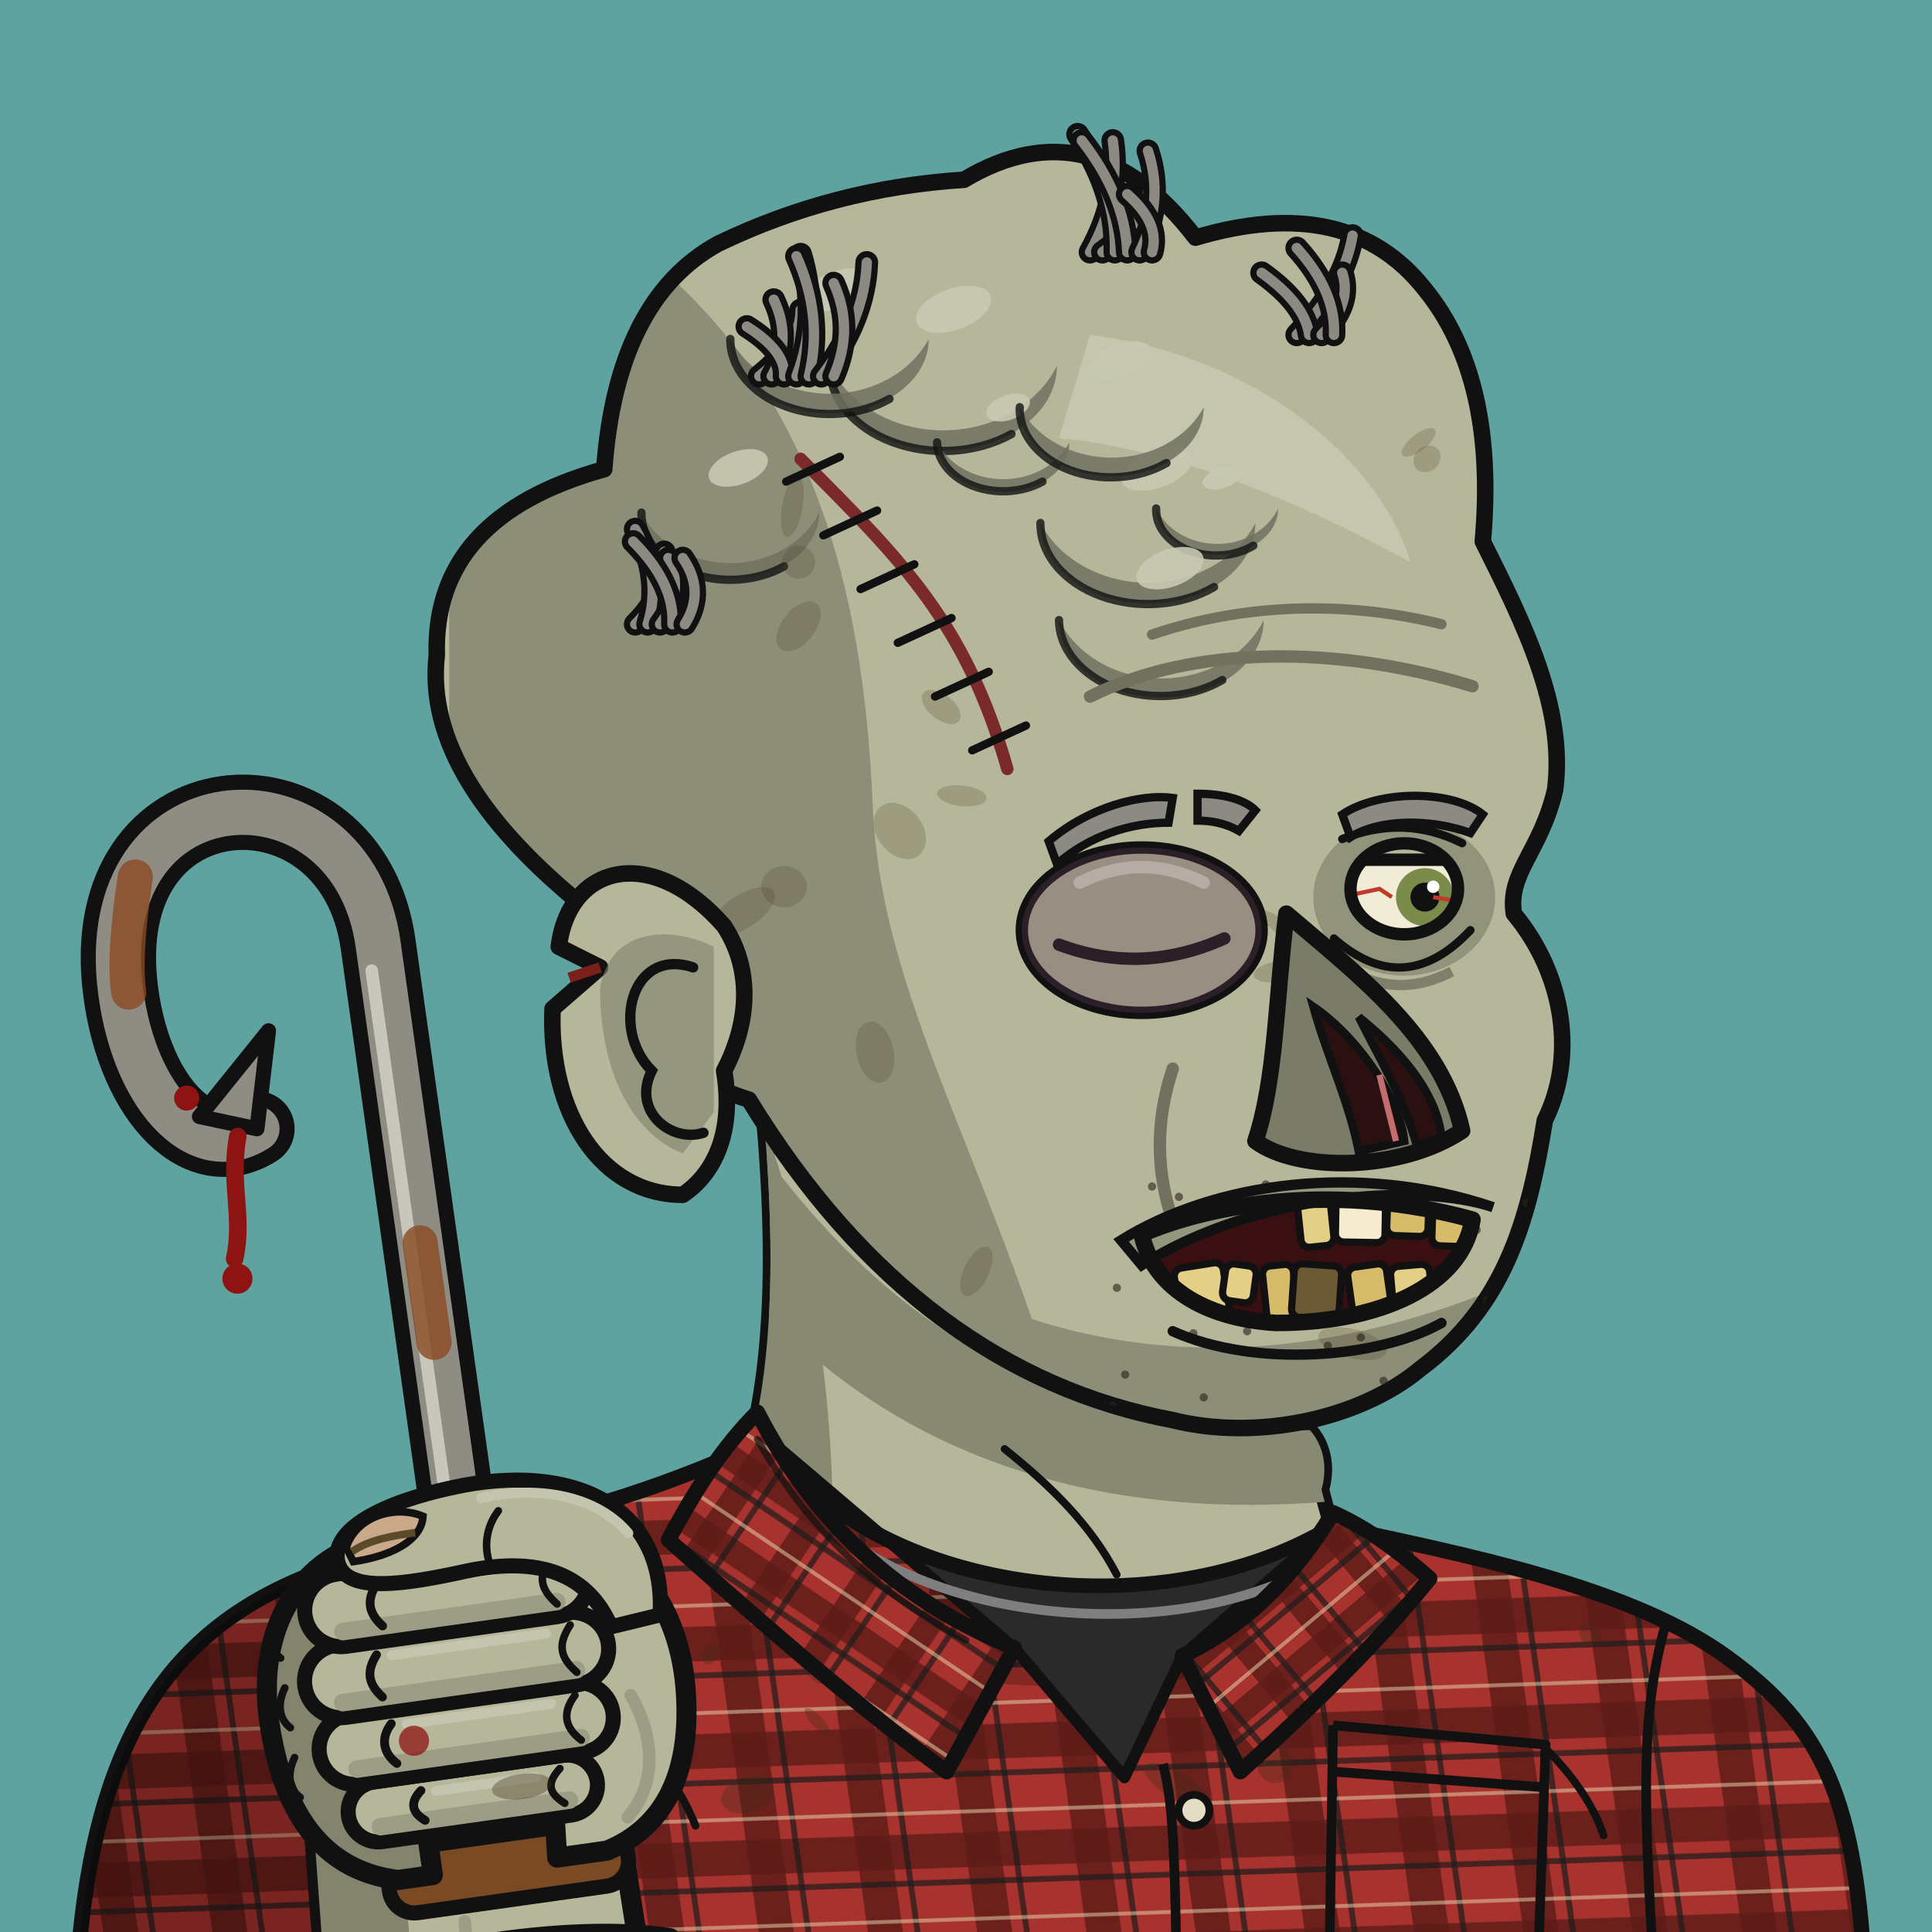
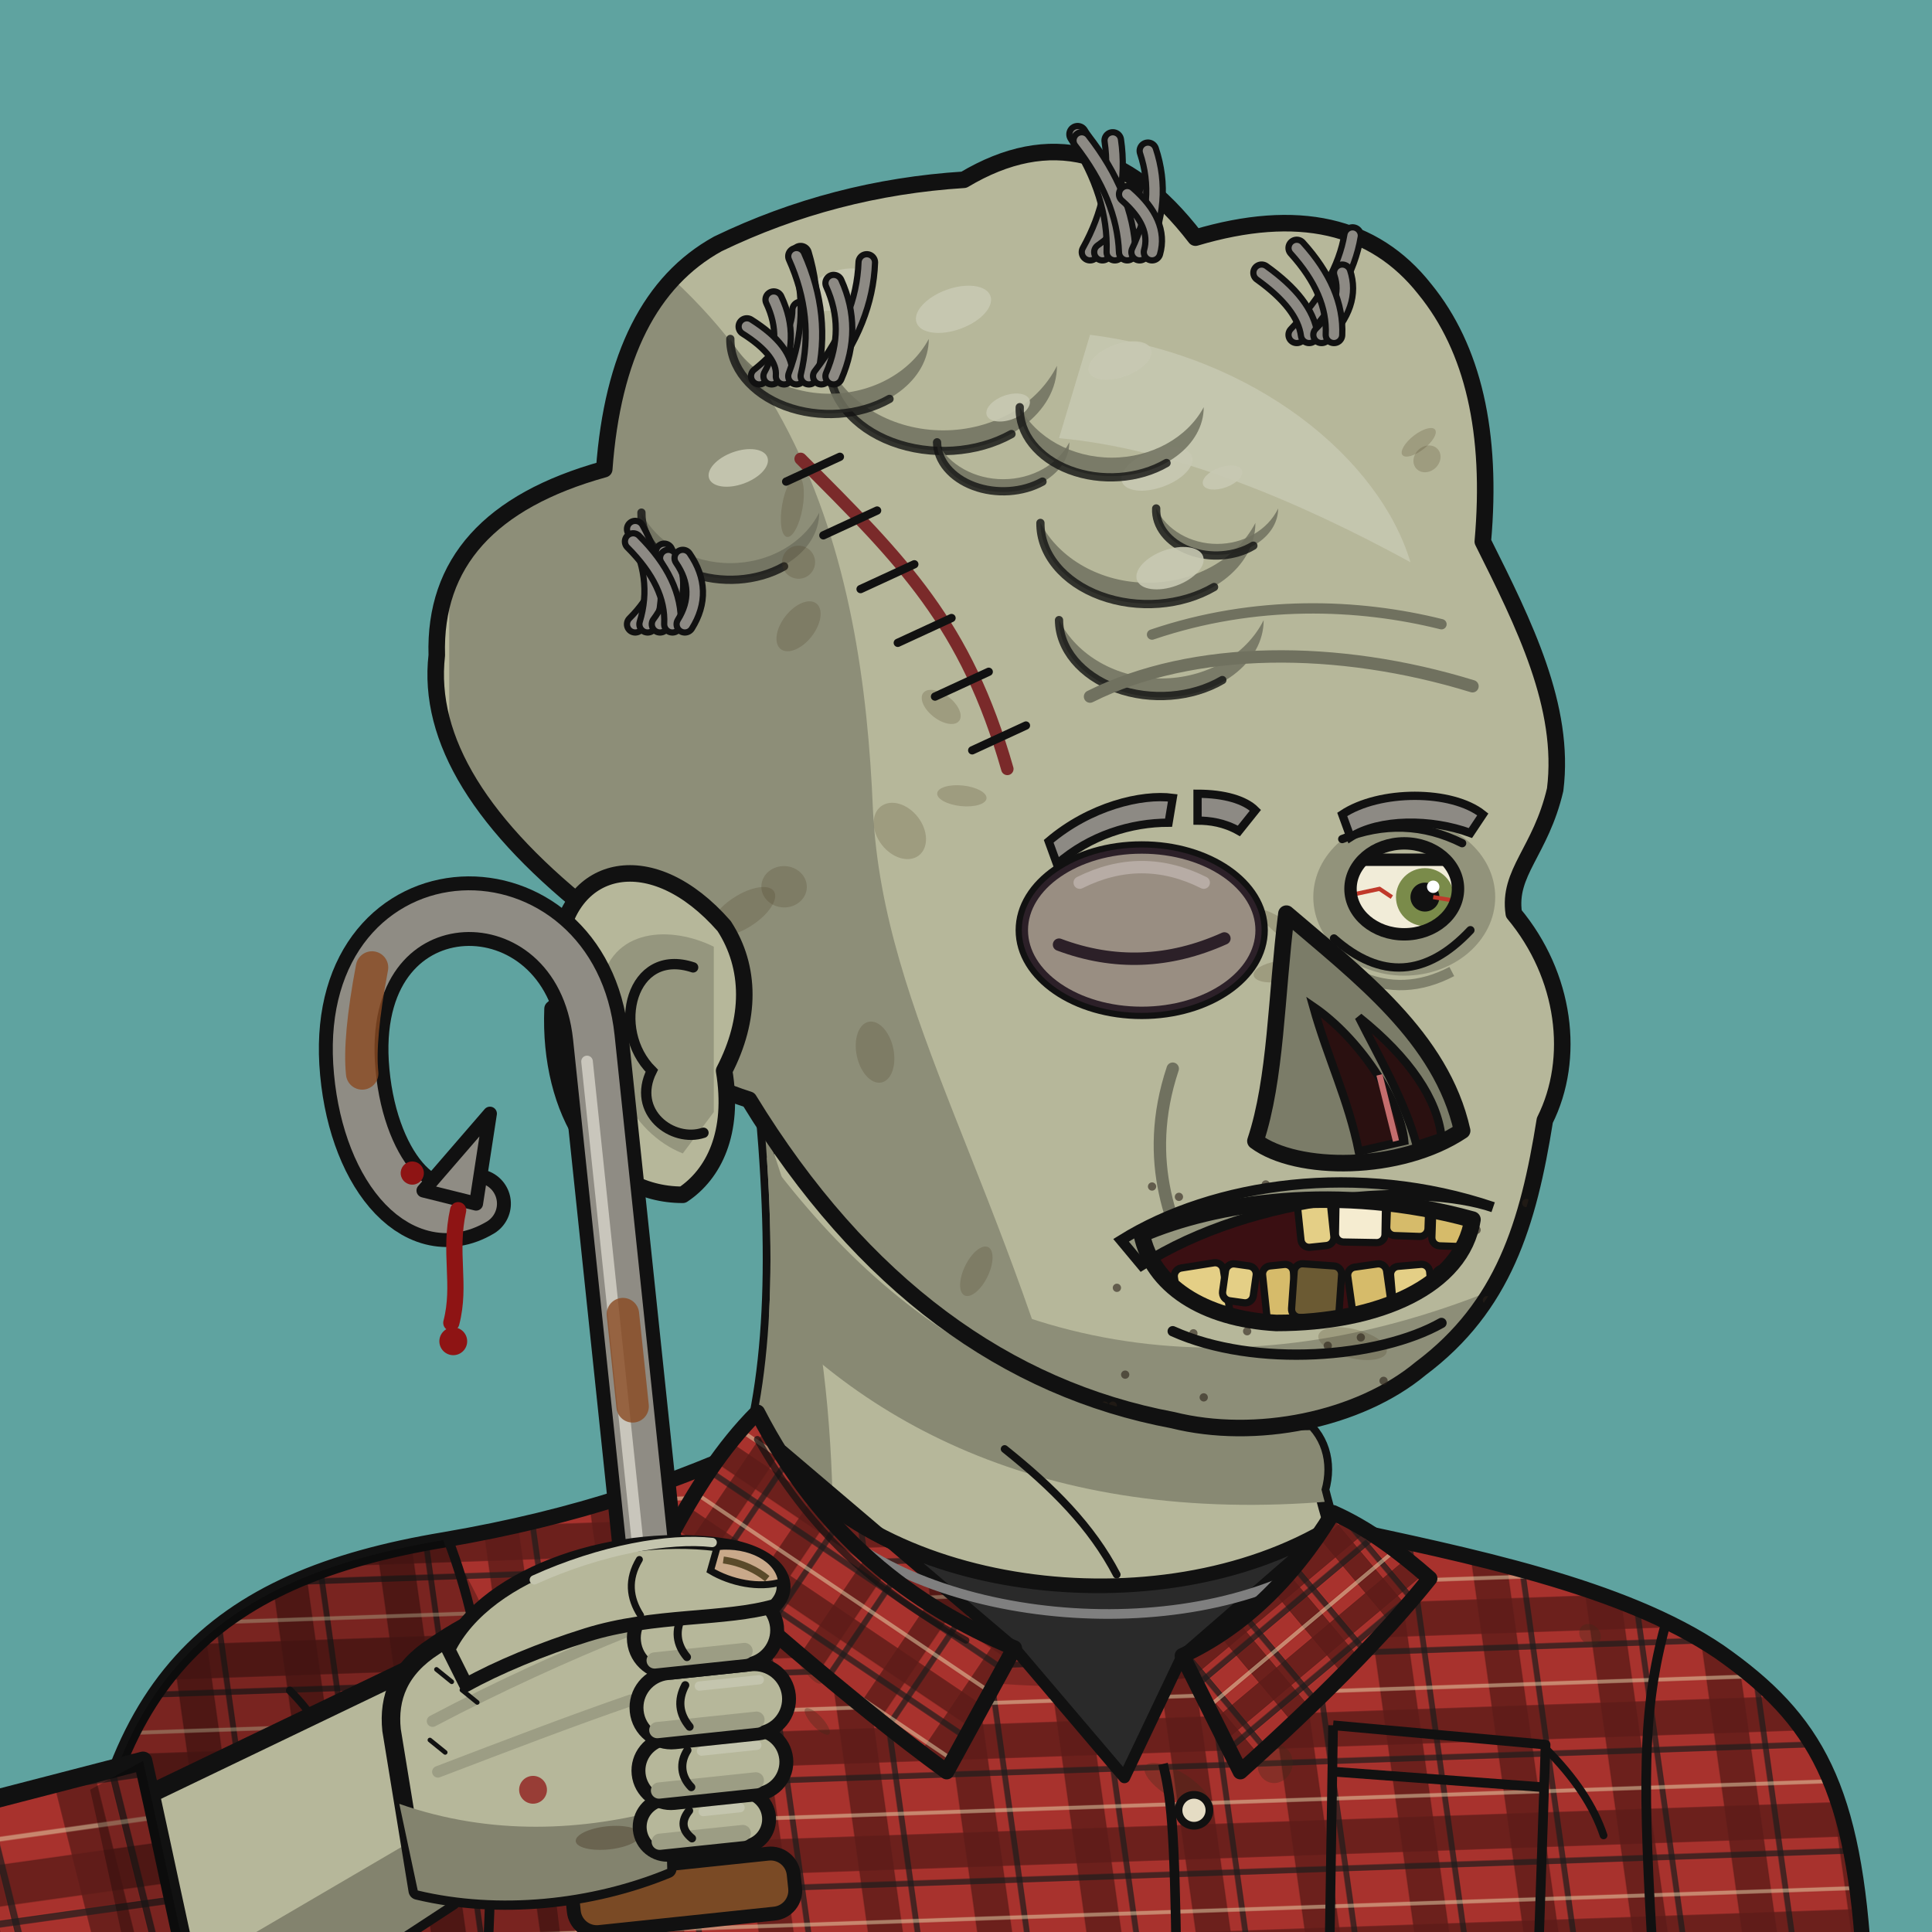
<svg xmlns="http://www.w3.org/2000/svg" viewBox="0 0 1000 1000" width="1000" height="1000">
  <rect width="1000" height="1000" fill="#5fa3a0" />
  <g transform="translate(0 -55)">
    <g transform="translate(-35 25) scale(1.07)" />
    <path d="M 392 600 C 402 690 402 760 385 815 C 360 840 320 856 290 868 L 720 920 C 700 880 690 850 684 826 C 688 812 684 798 672 790 C 664 770 660 745 662 720 Z" fill="#b6b79a" stroke="#111111" stroke-width="8" stroke-linejoin="round" />
    <clipPath id="neckclip">
      <path d="M 392 600 C 402 690 402 760 385 815 C 360 840 320 856 290 868 L 720 920 C 700 880 690 850 684 826 C 688 812 684 798 672 790 C 664 770 660 745 662 720 Z" />
    </clipPath>
    <g clip-path="url(#neckclip)">
      <path d="M 380 630 C 450 735 540 800 690 795 L 690 832 C 540 845 440 790 380 715 Z" fill="#888973" />
      <path d="M 380 600 C 425 700 435 790 430 900 L 280 900 L 280 600 Z" fill="#888973" />
    </g>
    <path d="M 520 805 C 545 825 565 845 578 870" fill="none" stroke="#111111" stroke-width="4" stroke-linecap="round" />
    <defs>
      <pattern id="plaida8322db" width="56" height="56" patternUnits="userSpaceOnUse" patternTransform="rotate(-8) skewY(6)">
        <rect width="56" height="56" fill="#a8322d" />
        <rect x="0" y="18" width="56" height="18" fill="#5c1b18" opacity="0.8" />
        <rect x="18" y="0" width="18" height="56" fill="#5c1b18" opacity="0.8" />
        <rect x="0" y="42" width="56" height="3" fill="#1c1c1c" opacity="0.7" />
        <rect x="42" y="0" width="3" height="56" fill="#1c1c1c" opacity="0.7" />
        <rect x="0" y="6" width="56" height="2" fill="#e8d9b0" opacity="0.5" />
      </pattern>
      <pattern id="plaida8322dn" width="40" height="40" patternUnits="userSpaceOnUse" patternTransform="rotate(34) skewY(0)">
        <rect width="40" height="40" fill="#a8322d" />
        <rect x="0" y="13" width="40" height="13" fill="#5c1b18" opacity="0.8" />
        <rect x="13" y="0" width="13" height="40" fill="#5c1b18" opacity="0.8" />
        <rect x="0" y="30" width="40" height="3" fill="#1c1c1c" opacity="0.7" />
        <rect x="30" y="0" width="3" height="40" fill="#1c1c1c" opacity="0.7" />
        <rect x="0" y="4" width="40" height="2" fill="#e8d9b0" opacity="0.5" />
      </pattern>
      <pattern id="plaida8322df" width="36" height="36" patternUnits="userSpaceOnUse" patternTransform="rotate(-40) skewY(0)">
        <rect width="36" height="36" fill="#a8322d" />
        <rect x="0" y="12" width="36" height="12" fill="#5c1b18" opacity="0.8" />
        <rect x="12" y="0" width="12" height="36" fill="#5c1b18" opacity="0.8" />
        <rect x="0" y="27" width="36" height="3" fill="#1c1c1c" opacity="0.7" />
        <rect x="27" y="0" width="3" height="36" fill="#1c1c1c" opacity="0.7" />
        <rect x="0" y="4" width="36" height="2" fill="#e8d9b0" opacity="0.5" />
      </pattern>
    </defs>
    <clipPath id="torso">
      <path d="M 40 1075 C 50 925 110 872 230 852 C 300 840 350 822 398 800 C 450 880 600 900 690 845 C 760 860 840 876 890 910 C 940 945 960 980 965 1075 Z" />
    </clipPath>
    <path d="M 40 1075 C 50 925 110 872 230 852 C 300 840 350 822 398 800 C 450 880 600 900 690 845 C 760 860 840 876 890 910 C 940 945 960 980 965 1075 Z" fill="url(#plaida8322db)" stroke="#111111" stroke-width="8" stroke-linejoin="round" />
    <g clip-path="url(#torso)">
      <path d="M 40 1075 C 50 925 110 872 230 852 C 262 900 280 960 292 1075 Z" fill="#000" opacity="0.28" />
      <path d="M 370 812 C 420 880 560 900 700 852 L 720 900 C 560 950 420 930 360 860 Z" fill="#000" opacity="0.22" />
    </g>
    <path d="M 232 852 C 252 905 258 960 252 1075" fill="none" stroke="#111111" stroke-width="5" stroke-linecap="round" />
    <path d="M 862 896 C 850 940 850 978 856 1075" fill="none" stroke="#111111" stroke-width="5" stroke-linecap="round" />
    <path d="M 300 930 C 330 950 350 975 360 1000 M 150 930 C 170 950 180 975 182 1000 M 800 960 C 815 975 825 990 830 1005" fill="none" stroke="#111111" stroke-width="4" stroke-linecap="round" />
    <g clip-path="url(#torso)">
      <ellipse cx="387" cy="984" rx="14" ry="9" transform="rotate(164 387 984)" fill="#3b2a18" opacity="0.32" />
      <ellipse cx="171" cy="988" rx="19" ry="9" transform="rotate(152 171 988)" fill="#3b2a18" opacity="0.32" />
      <ellipse cx="823" cy="901" rx="5" ry="6" transform="rotate(131 823 901)" fill="#3b2a18" opacity="0.32" />
      <ellipse cx="423" cy="946" rx="9" ry="3" transform="rotate(47 423 946)" fill="#3b2a18" opacity="0.32" />
      <ellipse cx="288" cy="997" rx="11" ry="4" transform="rotate(11 288 997)" fill="#3b2a18" opacity="0.32" />
      <ellipse cx="609" cy="979" rx="19" ry="7" transform="rotate(31 609 979)" fill="#3b2a18" opacity="0.32" />
      <ellipse cx="368" cy="911" rx="6" ry="4" transform="rotate(121 368 911)" fill="#3b2a18" opacity="0.32" />
      <ellipse cx="415" cy="909" rx="20" ry="5" transform="rotate(60 415 909)" fill="#3b2a18" opacity="0.32" />
      <ellipse cx="547" cy="915" rx="18" ry="4" transform="rotate(53 547 915)" fill="#3b2a18" opacity="0.32" />
      <ellipse cx="660" cy="968" rx="10" ry="9" transform="rotate(107 660 968)" fill="#3b2a18" opacity="0.32" />
    </g>
    <path d="M 405 806 C 450 880 600 900 688 846 L 612 912 L 582 975 L 525 908 Z" fill="#2a2a2a" stroke="#111111" stroke-width="6" stroke-linejoin="round" />
    <path d="M 418 832 C 465 892 600 910 680 866" fill="none" stroke="#7f7f7f" stroke-width="5" />
    <path d="M 392 786 C 425 850 472 886 525 908 L 490 972 C 438 934 382 884 346 852 C 360 826 374 804 392 786 Z" fill="url(#plaida8322dn)" stroke="#111111" stroke-width="8" stroke-linejoin="round" />
    <path d="M 392 800 C 418 846 452 878 500 904" fill="none" stroke="#111111" stroke-width="3.5" stroke-linecap="round" opacity="0.7" />
    <path d="M 690 838 C 668 874 642 898 612 912 L 642 972 C 682 936 716 902 740 872 C 724 858 708 846 690 838 Z" fill="url(#plaida8322df)" stroke="#111111" stroke-width="8" stroke-linejoin="round" />
    <path d="M 602 968 C 606 985 608 998 609 1075" fill="none" stroke="#111111" stroke-width="5" />
    <circle cx="618" cy="992" r="8" fill="#e5dcc4" stroke="#111111" stroke-width="4" />
    <path d="M 690 948 L 800 958 L 796 1075 M 690 948 L 688 1075 M 690 972 L 798 980" fill="none" stroke="#111111" stroke-width="5" stroke-linejoin="round" />
    <g transform="translate(-35 25) scale(1.07)">
      <clipPath id="headclip">
        <path d="M 395 560 Q 323 537 322 472 Q 237 406 244 345 Q 242 278 325 255 Q 331 173 380 146 Q 436 119 499 115 Q 561 78 611 143 Q 685 121 722 168 Q 757 211 750 290 C 770 330 790 370 785 410 C 778 440 762 450 765 470 C 790 500 795 540 780 570 C 772 620 760 660 720 690 C 690 715 640 725 600 715 C 520 700 450 650 395 560 Z" />
      </clipPath>
      <path d="M 395 560 Q 323 537 322 472 Q 237 406 244 345 Q 242 278 325 255 Q 331 173 380 146 Q 436 119 499 115 Q 561 78 611 143 Q 685 121 722 168 Q 757 211 750 290 C 770 330 790 370 785 410 C 778 440 762 450 765 470 C 790 500 795 540 780 570 C 772 620 760 660 720 690 C 690 715 640 725 600 715 C 520 700 450 650 395 560 Z" fill="#b6b79a" />
      <g clip-path="url(#headclip)">
        <path d="M 250 100 C 420 160 450 300 455 420 C 460 520 520 600 560 760 L 250 760 Z" fill="#8d8e78" />
        <path d="M 420 600 C 520 690 640 700 760 650 L 760 760 L 400 760 Z" fill="#8d8e78" />
        <path d="M 560 190 C 640 200 700 250 715 300 C 660 270 600 245 545 240 Z" fill="#c8c9b3" opacity="0.8" />
        <path d="M 434 205 A 55 41 0 0 0 544 205 A 60 52 0 0 1 434 205 Z" fill="#70715f" opacity="0.85" />
        <path d="M 434 205 A 55 41 0 0 0 522 238" fill="none" stroke="#111111" stroke-width="4" stroke-linecap="round" opacity="0.8" />
        <ellipse cx="503" cy="181" rx="19" ry="10" transform="rotate(-20 489 205)" fill="#c8c9b3" opacity="0.9" />
        <path d="M 536 281 A 52 39 0 0 0 640 281 A 57 49 0 0 1 536 281 Z" fill="#70715f" opacity="0.85" />
        <path d="M 536 281 A 52 39 0 0 0 620 312" fill="none" stroke="#111111" stroke-width="4" stroke-linecap="round" opacity="0.8" />
        <ellipse cx="601" cy="258" rx="18" ry="9" transform="rotate(-20 588 281)" fill="#c8c9b3" opacity="0.9" />
        <path d="M 592 274 A 29 22 0 0 0 651 274 A 32 28 0 0 1 592 274 Z" fill="#70715f" opacity="0.85" />
        <path d="M 592 274 A 29 22 0 0 0 639 292" fill="none" stroke="#111111" stroke-width="4" stroke-linecap="round" opacity="0.8" />
        <ellipse cx="629" cy="261" rx="10" ry="5" transform="rotate(-20 621 274)" fill="#c8c9b3" opacity="0.9" />
        <path d="M 486 242 A 32 24 0 0 0 550 242 A 35 30 0 0 1 486 242 Z" fill="#70715f" opacity="0.85" />
        <path d="M 486 242 A 32 24 0 0 0 537 261" fill="none" stroke="#111111" stroke-width="4" stroke-linecap="round" opacity="0.8" />
        <ellipse cx="526" cy="227" rx="11" ry="6" transform="rotate(-20 518 242)" fill="#c8c9b3" opacity="0.9" />
        <path d="M 386 192 A 48 36 0 0 0 482 192 A 53 46 0 0 1 386 192 Z" fill="#70715f" opacity="0.85" />
        <path d="M 386 192 A 48 36 0 0 0 463 221" fill="none" stroke="#111111" stroke-width="4" stroke-linecap="round" opacity="0.8" />
        <ellipse cx="446" cy="171" rx="17" ry="9" transform="rotate(-20 434 192)" fill="#c8c9b3" opacity="0.9" />
        <path d="M 343 276 A 43 32 0 0 0 429 276 A 47 41 0 0 1 343 276 Z" fill="#70715f" opacity="0.85" />
        <path d="M 343 276 A 43 32 0 0 0 412 302" fill="none" stroke="#111111" stroke-width="4" stroke-linecap="round" opacity="0.8" />
        <ellipse cx="397" cy="257" rx="15" ry="8" transform="rotate(-20 386 276)" fill="#c8c9b3" opacity="0.9" />
        <path d="M 526 225 A 44 33 0 0 0 615 225 A 49 42 0 0 1 526 225 Z" fill="#70715f" opacity="0.85" />
        <path d="M 526 225 A 44 33 0 0 0 597 252" fill="none" stroke="#111111" stroke-width="4" stroke-linecap="round" opacity="0.8" />
        <ellipse cx="582" cy="205" rx="16" ry="8" transform="rotate(-20 571 225)" fill="#c8c9b3" opacity="0.9" />
        <path d="M 545 328 A 49 37 0 0 0 644 328 A 54 47 0 0 1 545 328 Z" fill="#70715f" opacity="0.85" />
        <path d="M 545 328 A 49 37 0 0 0 624 357" fill="none" stroke="#111111" stroke-width="4" stroke-linecap="round" opacity="0.8" />
        <ellipse cx="607" cy="306" rx="17" ry="9" transform="rotate(-20 594 328)" fill="#c8c9b3" opacity="0.9" />
        <path d="M 560 365 C 610 340 680 340 745 360" fill="none" stroke="#70715f" stroke-width="6" stroke-linecap="round" />
        <path d="M 590 335 C 640 318 690 320 730 330" fill="none" stroke="#70715f" stroke-width="5" stroke-linecap="round" />
        <path d="M 600 545 C 585 590 600 625 615 650" fill="none" stroke="#70715f" stroke-width="6" stroke-linecap="round" />
      </g>
      <path d="M 395 560 Q 323 537 322 472 Q 237 406 244 345 Q 242 278 325 255 Q 331 173 380 146 Q 436 119 499 115 Q 561 78 611 143 Q 685 121 722 168 Q 757 211 750 290 C 770 330 790 370 785 410 C 778 440 762 450 765 470 C 790 500 795 540 780 570 C 772 620 760 660 720 690 C 690 715 640 725 600 715 C 520 700 450 650 395 560 Z" fill="none" stroke="#111111" stroke-width="8" stroke-linejoin="round" />
      <g clip-path="url(#headclip)">
        <ellipse cx="505" cy="643" rx="13" ry="6" transform="rotate(116 505 643)" fill="#4a3a22" opacity="0.22" />
        <ellipse cx="456" cy="537" rx="15" ry="9" transform="rotate(78 456 537)" fill="#4a3a22" opacity="0.22" />
        <ellipse cx="651" cy="498" rx="12" ry="5" transform="rotate(171 651 498)" fill="#4a3a22" opacity="0.22" />
        <ellipse cx="419" cy="300" rx="8" ry="8" transform="rotate(154 419 300)" fill="#4a3a22" opacity="0.22" />
        <ellipse cx="657" cy="480" rx="19" ry="4" transform="rotate(37 657 480)" fill="#4a3a22" opacity="0.22" />
        <ellipse cx="719" cy="242" rx="10" ry="4" transform="rotate(142 719 242)" fill="#4a3a22" opacity="0.22" />
        <ellipse cx="392" cy="469" rx="18" ry="8" transform="rotate(147 392 469)" fill="#4a3a22" opacity="0.22" />
        <ellipse cx="468" cy="430" rx="15" ry="11" transform="rotate(52 468 430)" fill="#4a3a22" opacity="0.22" />
        <ellipse cx="488" cy="370" rx="11" ry="6" transform="rotate(38 488 370)" fill="#4a3a22" opacity="0.22" />
        <ellipse cx="687" cy="678" rx="17" ry="7" transform="rotate(14 687 678)" fill="#4a3a22" opacity="0.22" />
        <ellipse cx="419" cy="331" rx="14" ry="8" transform="rotate(128 419 331)" fill="#4a3a22" opacity="0.22" />
        <ellipse cx="412" cy="457" rx="10" ry="11" transform="rotate(92 412 457)" fill="#4a3a22" opacity="0.22" />
        <ellipse cx="723" cy="250" rx="6" ry="7" transform="rotate(47 723 250)" fill="#4a3a22" opacity="0.22" />
        <ellipse cx="576" cy="494" rx="5" ry="10" transform="rotate(108 576 494)" fill="#4a3a22" opacity="0.22" />
        <ellipse cx="498" cy="413" rx="12" ry="5" transform="rotate(6 498 413)" fill="#4a3a22" opacity="0.22" />
        <ellipse cx="416" cy="273" rx="15" ry="5" transform="rotate(100 416 273)" fill="#4a3a22" opacity="0.22" />
        <circle cx="725" cy="708" r="2" fill="#2a2018" opacity="0.6" />
        <circle cx="692" cy="644" r="2" fill="#2a2018" opacity="0.6" />
        <circle cx="671" cy="635" r="2" fill="#2a2018" opacity="0.6" />
        <circle cx="675" cy="679" r="2" fill="#2a2018" opacity="0.6" />
        <circle cx="577" cy="693" r="2" fill="#2a2018" opacity="0.6" />
        <circle cx="645" cy="647" r="2" fill="#2a2018" opacity="0.6" />
        <circle cx="595" cy="625" r="2" fill="#2a2018" opacity="0.6" />
        <circle cx="770" cy="684" r="2" fill="#2a2018" opacity="0.6" />
        <circle cx="731" cy="625" r="2" fill="#2a2018" opacity="0.6" />
        <circle cx="723" cy="630" r="2" fill="#2a2018" opacity="0.6" />
        <circle cx="710" cy="637" r="2" fill="#2a2018" opacity="0.6" />
        <circle cx="603" cy="607" r="2" fill="#2a2018" opacity="0.6" />
        <circle cx="610" cy="673" r="2" fill="#2a2018" opacity="0.6" />
        <circle cx="693" cy="664" r="2" fill="#2a2018" opacity="0.6" />
        <circle cx="768" cy="677" r="2" fill="#2a2018" opacity="0.6" />
        <circle cx="744" cy="617" r="2" fill="#2a2018" opacity="0.6" />
        <circle cx="696" cy="610" r="2" fill="#2a2018" opacity="0.6" />
        <circle cx="706" cy="660" r="2" fill="#2a2018" opacity="0.6" />
        <circle cx="636" cy="672" r="2" fill="#2a2018" opacity="0.6" />
        <circle cx="731" cy="628" r="2" fill="#2a2018" opacity="0.6" />
        <circle cx="567" cy="708" r="2" fill="#2a2018" opacity="0.6" />
        <circle cx="615" cy="704" r="2" fill="#2a2018" opacity="0.6" />
        <circle cx="645" cy="601" r="2" fill="#2a2018" opacity="0.6" />
        <circle cx="573" cy="651" r="2" fill="#2a2018" opacity="0.6" />
        <circle cx="590" cy="602" r="2" fill="#2a2018" opacity="0.6" />
        <circle cx="752" cy="657" r="2" fill="#2a2018" opacity="0.6" />
        <circle cx="691" cy="675" r="2" fill="#2a2018" opacity="0.6" />
        <circle cx="571" cy="708" r="2" fill="#2a2018" opacity="0.6" />
        <circle cx="663" cy="603" r="2" fill="#2a2018" opacity="0.6" />
        <circle cx="599" cy="649" r="2" fill="#2a2018" opacity="0.6" />
        <circle cx="614" cy="659" r="2" fill="#2a2018" opacity="0.6" />
        <circle cx="672" cy="622" r="2" fill="#2a2018" opacity="0.6" />
        <circle cx="759" cy="669" r="2" fill="#2a2018" opacity="0.6" />
        <circle cx="747" cy="623" r="2" fill="#2a2018" opacity="0.6" />
        <circle cx="771" cy="610" r="2" fill="#2a2018" opacity="0.6" />
        <circle cx="603" cy="618" r="2" fill="#2a2018" opacity="0.6" />
        <circle cx="711" cy="617" r="2" fill="#2a2018" opacity="0.6" />
        <circle cx="719" cy="609" r="2" fill="#2a2018" opacity="0.6" />
        <circle cx="653" cy="628" r="2" fill="#2a2018" opacity="0.6" />
        <circle cx="702" cy="696" r="2" fill="#2a2018" opacity="0.6" />
        <path d="M 420 250 C 470 300 500 330 520 400" fill="none" stroke="#7a2a2a" stroke-width="6" stroke-linecap="round" />
        <path d="M 413 261 L 439 249" stroke="#111" stroke-width="4" stroke-linecap="round" />
        <path d="M 431 287 L 457 275" stroke="#111" stroke-width="4" stroke-linecap="round" />
        <path d="M 449 313 L 475 301" stroke="#111" stroke-width="4" stroke-linecap="round" />
        <path d="M 467 339 L 493 327" stroke="#111" stroke-width="4" stroke-linecap="round" />
        <path d="M 485 365 L 511 353" stroke="#111" stroke-width="4" stroke-linecap="round" />
        <path d="M 503 391 L 529 379" stroke="#111" stroke-width="4" stroke-linecap="round" />
      </g>
      <g transform="translate(-22 6)">
        <path d="M 405 470 C 370 430 330 440 325 480 L 345 490 L 322 510 C 320 560 345 600 385 600 C 400 590 410 570 405 540 C 418 515 418 490 405 470 Z" fill="#b6b79a" stroke="#111111" stroke-width="8" stroke-linejoin="round" />
        <path d="M 400 480 C 380 470 350 470 345 500 C 345 540 360 570 385 580 L 400 560 Z" fill="#7f806b" opacity="0.6" />
        <path d="M 390 490 C 360 480 350 520 370 540 C 360 560 380 575 395 570" fill="none" stroke="#111111" stroke-width="5" stroke-linecap="round" />
        <path d="M 330 495 L 345 490" stroke="#7a1f1a" stroke-width="5" />
      </g>
      <ellipse cx="585" cy="478" rx="58" ry="40" fill="#a3a48a" stroke="#111111" stroke-width="6" />
      <path d="M 545 485 Q 585 500 625 482" fill="none" stroke="#111111" stroke-width="6" stroke-linecap="round" />
      <path d="M 555 455 Q 585 440 615 455" fill="none" stroke="#cbccb8" stroke-width="6" stroke-linecap="round" />
      <ellipse cx="585" cy="478" rx="58" ry="40" fill="#7b4a6b" opacity="0.25" />
      <ellipse cx="712" cy="462" rx="44" ry="38" fill="#83836e" opacity="0.7" />
      <path d="M 678 482 Q 712 512 744 478" fill="none" stroke="#111111" stroke-width="4" stroke-linecap="round" />
      <clipPath id="e712458">
        <ellipse cx="712" cy="458" rx="26" ry="22" />
      </clipPath>
      <ellipse cx="712" cy="458" rx="26" ry="22" fill="#f1ecd8" />
      <g clip-path="url(#e712458)">
        <circle cx="722" cy="462" r="14" fill="#7a8b4a" />
        <circle cx="722" cy="462" r="7" fill="#111" />
        <circle cx="726" cy="457" r="3" fill="#fff" />
        <path d="M 686 461 l 14 -3 l 6 4 M 738 464 l -12 -2" stroke="#c0392b" stroke-width="2" fill="none" />
        <rect x="684" y="434" width="56" height="9.92" fill="#b6b79a" />
        <path d="M 684 443.92 L 740 443.92" stroke="#111111" stroke-width="6" />
      </g>
      <ellipse cx="712" cy="458" rx="26" ry="22" fill="none" stroke="#111111" stroke-width="6" />
      <path d="M 682 433.92 Q 712 421.92 740 435.92" fill="none" stroke="#111111" stroke-width="4" stroke-linecap="round" />
      <path d="M 690 500 Q 712 510 735 498" fill="none" stroke="#7f806b" stroke-width="5" />
      <path d="M 540 435 C 560 418 585 412 600 414 L 598 426 C 580 426 560 432 544 446 Z" fill="#8d8a84" stroke="#111111" stroke-width="4" />
      <path d="M 612 412 C 625 412 635 415 640 420 L 632 430 C 625 426 618 425 612 425 Z" fill="#8d8a84" stroke="#111111" stroke-width="4" />
      <path d="M 682 422 C 700 410 735 410 750 422 L 744 431 C 725 424 700 424 686 433 Z" fill="#8d8a84" stroke="#111111" stroke-width="4" />
      <path d="M 655 470 C 690 500 730 530 740 575 C 710 595 660 595 640 580 C 650 550 650 510 655 470 Z" fill="#7b7c68" stroke="#111111" stroke-width="8" stroke-linejoin="round" />
      <path d="M 668 515 C 690 530 710 560 712 580 L 690 585 C 685 560 675 540 668 515 Z" fill="#2a1010" stroke="#111" stroke-width="4" />
      <path d="M 690 520 C 715 540 728 560 730 578 L 718 582 C 712 560 700 540 690 520 Z" fill="#2a1010" stroke="#111" stroke-width="4" />
      <path d="M 700 548 L 708 580" stroke="#c46d6d" stroke-width="3" />
      <clipPath id="mclip">
        <path d="M 585 625 C 620 610 680 600 745 618 C 740 650 700 668 650 668 C 615 666 590 650 585 625 Z" />
      </clipPath>
      <path d="M 585 625 C 620 610 680 600 745 618 C 740 650 700 668 650 668 C 615 666 590 650 585 625 Z" fill="#3a0f12" />
      <g clip-path="url(#mclip)">
        <rect x="660" y="608" width="16" height="23" rx="4" fill="#e4cf86" stroke="#111" stroke-width="3.5" transform="rotate(-6 669 608)" />
        <rect x="679" y="608" width="24" height="21" rx="4" fill="#f5ecd0" stroke="#111" stroke-width="3.5" transform="rotate(1 691 608)" />
        <rect x="704" y="608" width="20" height="18" rx="4" fill="#d6bb6a" stroke="#111" stroke-width="3.5" transform="rotate(2 715 608)" />
        <rect x="726" y="608" width="23" height="23" rx="4" fill="#d6bb6a" stroke="#111" stroke-width="3.5" transform="rotate(2 738 608)" />
        <rect x="600" y="640" width="24" height="27" rx="4" fill="#e4cf86" stroke="#111" stroke-width="3.5" transform="rotate(-9 613 640)" />
        <rect x="626" y="640" width="15" height="18" rx="4" fill="#e4cf86" stroke="#111" stroke-width="3.5" transform="rotate(8 634 640)" />
        <rect x="643" y="640" width="15" height="28" rx="4" fill="#d6bb6a" stroke="#111" stroke-width="3.5" transform="rotate(-6 651 640)" />
        <rect x="659" y="640" width="23" height="26" rx="4" fill="#6b5a33" stroke="#111" stroke-width="3.5" transform="rotate(4 672 640)" />
        <rect x="684" y="640" width="19" height="23" rx="4" fill="#d6bb6a" stroke="#111" stroke-width="3.5" transform="rotate(-8 695 640)" />
        <rect x="705" y="640" width="19" height="20" rx="4" fill="#e4cf86" stroke="#111" stroke-width="3.5" transform="rotate(-5 716 640)" />
        <rect x="726" y="640" width="22" height="28" rx="4" fill="#6b5a33" stroke="#111" stroke-width="3.5" transform="rotate(-10 739 640)" />
      </g>
      <path d="M 575 628 C 620 600 690 590 755 612 C 720 600 640 605 585 640 Z" fill="#95967e" stroke="#111" stroke-width="5" />
      <path d="M 585 625 C 620 610 680 600 745 618 C 740 650 700 668 650 668 C 615 666 590 650 585 625 Z" fill="none" stroke="#111" stroke-width="8" stroke-linejoin="round" />
      <path d="M 600 672 C 640 690 700 685 730 668" fill="none" stroke="#111" stroke-width="5" stroke-linecap="round" />
      <path d="M 400 210 q 20 -16 20 -32" fill="none" stroke="#111111" stroke-width="11" stroke-linecap="round" />
      <path d="M 400 210 q 20 -16 20 -32" fill="none" stroke="#8d8a84" stroke-width="5" stroke-linecap="round" />
      <path d="M 406 210 q 10 -18 1 -37" fill="none" stroke="#111111" stroke-width="11" stroke-linecap="round" />
      <path d="M 406 210 q 10 -18 1 -37" fill="none" stroke="#8d8a84" stroke-width="5" stroke-linecap="round" />
      <path d="M 412 210 q 1 -12 -18 -24" fill="none" stroke="#111111" stroke-width="11" stroke-linecap="round" />
      <path d="M 412 210 q 1 -12 -18 -24" fill="none" stroke="#8d8a84" stroke-width="5" stroke-linecap="round" />
      <path d="M 418 210 q 11 -29 2 -59" fill="none" stroke="#111111" stroke-width="11" stroke-linecap="round" />
      <path d="M 418 210 q 11 -29 2 -59" fill="none" stroke="#8d8a84" stroke-width="5" stroke-linecap="round" />
      <path d="M 424 210 q 7 -29 -6 -58" fill="none" stroke="#111111" stroke-width="11" stroke-linecap="round" />
      <path d="M 424 210 q 7 -29 -6 -58" fill="none" stroke="#8d8a84" stroke-width="5" stroke-linecap="round" />
      <path d="M 430 210 q 21 -27 22 -55" fill="none" stroke="#111111" stroke-width="11" stroke-linecap="round" />
      <path d="M 430 210 q 21 -27 22 -55" fill="none" stroke="#8d8a84" stroke-width="5" stroke-linecap="round" />
      <path d="M 436 210 q 10 -23 -0 -45" fill="none" stroke="#111111" stroke-width="11" stroke-linecap="round" />
      <path d="M 436 210 q 10 -23 -0 -45" fill="none" stroke="#8d8a84" stroke-width="5" stroke-linecap="round" />
      <path d="M 560 150 q 15 -27 11 -54" fill="none" stroke="#111111" stroke-width="11" stroke-linecap="round" />
      <path d="M 560 150 q 15 -27 11 -54" fill="none" stroke="#8d8a84" stroke-width="5" stroke-linecap="round" />
      <path d="M 566 150 q 21 -15 22 -29" fill="none" stroke="#111111" stroke-width="11" stroke-linecap="round" />
      <path d="M 566 150 q 21 -15 22 -29" fill="none" stroke="#8d8a84" stroke-width="5" stroke-linecap="round" />
      <path d="M 572 150 q 1 -28 -18 -57" fill="none" stroke="#111111" stroke-width="11" stroke-linecap="round" />
      <path d="M 572 150 q 1 -28 -18 -57" fill="none" stroke="#8d8a84" stroke-width="5" stroke-linecap="round" />
      <path d="M 578 150 q -1 -27 -22 -54" fill="none" stroke="#111111" stroke-width="11" stroke-linecap="round" />
      <path d="M 578 150 q -1 -27 -22 -54" fill="none" stroke="#8d8a84" stroke-width="5" stroke-linecap="round" />
      <path d="M 584 150 q 12 -25 4 -49" fill="none" stroke="#111111" stroke-width="11" stroke-linecap="round" />
      <path d="M 584 150 q 12 -25 4 -49" fill="none" stroke="#8d8a84" stroke-width="5" stroke-linecap="round" />
      <path d="M 590 150 q 4 -14 -12 -28" fill="none" stroke="#111111" stroke-width="11" stroke-linecap="round" />
      <path d="M 590 150 q 4 -14 -12 -28" fill="none" stroke="#8d8a84" stroke-width="5" stroke-linecap="round" />
      <path d="M 340 330 q 17 -17 14 -35" fill="none" stroke="#111111" stroke-width="11" stroke-linecap="round" />
      <path d="M 340 330 q 17 -17 14 -35" fill="none" stroke="#8d8a84" stroke-width="5" stroke-linecap="round" />
      <path d="M 346 330 q 7 -23 -6 -46" fill="none" stroke="#111111" stroke-width="11" stroke-linecap="round" />
      <path d="M 346 330 q 7 -23 -6 -46" fill="none" stroke="#8d8a84" stroke-width="5" stroke-linecap="round" />
      <path d="M 352 330 q 12 -16 4 -32" fill="none" stroke="#111111" stroke-width="11" stroke-linecap="round" />
      <path d="M 352 330 q 12 -16 4 -32" fill="none" stroke="#8d8a84" stroke-width="5" stroke-linecap="round" />
      <path d="M 358 330 q 1 -20 -19 -40" fill="none" stroke="#111111" stroke-width="11" stroke-linecap="round" />
      <path d="M 358 330 q 1 -20 -19 -40" fill="none" stroke="#8d8a84" stroke-width="5" stroke-linecap="round" />
      <path d="M 364 330 q 10 -16 -1 -32" fill="none" stroke="#111111" stroke-width="11" stroke-linecap="round" />
      <path d="M 364 330 q 10 -16 -1 -32" fill="none" stroke="#8d8a84" stroke-width="5" stroke-linecap="round" />
      <path d="M 660 190 q 23 -24 27 -48" fill="none" stroke="#111111" stroke-width="11" stroke-linecap="round" />
      <path d="M 660 190 q 23 -24 27 -48" fill="none" stroke="#8d8a84" stroke-width="5" stroke-linecap="round" />
      <path d="M 666 190 q -2 -15 -23 -30" fill="none" stroke="#111111" stroke-width="11" stroke-linecap="round" />
      <path d="M 666 190 q -2 -15 -23 -30" fill="none" stroke="#8d8a84" stroke-width="5" stroke-linecap="round" />
      <path d="M 672 190 q 15 -15 10 -30" fill="none" stroke="#111111" stroke-width="11" stroke-linecap="round" />
      <path d="M 672 190 q 15 -15 10 -30" fill="none" stroke="#8d8a84" stroke-width="5" stroke-linecap="round" />
      <path d="M 678 190 q 1 -21 -18 -42" fill="none" stroke="#111111" stroke-width="11" stroke-linecap="round" />
      <path d="M 678 190 q 1 -21 -18 -42" fill="none" stroke="#8d8a84" stroke-width="5" stroke-linecap="round" />
    </g>
-     <g transform="translate(250 930) rotate(-8) scale(1.3)">
-       <path d="M -74 40 L -90 280 L 50 280 L 46 40 Z" fill="#b6b79a" stroke="#111111" stroke-width="8" stroke-linejoin="round" />
-       <path d="M -74 40 L -90 280 L -52 280 L -40 40 Z" fill="#83836e" />
-       <path d="M -20 90 C -22 130 -24 160 -26 190" fill="none" stroke="#9c9d84" stroke-width="5" stroke-linecap="round" />
-       <path d="M -88 110 C -50 98 20 96 60 108 L 66 280 L -102 280 Z" fill="url(#plaida8322db)" stroke="#111111" stroke-width="8" stroke-linejoin="round" />
-       <path d="M -88 110 C -50 98 20 96 60 108 L 61 128 C 20 118 -50 120 -88 132 Z" fill="#000" opacity="0.28" />
+     <g transform="translate(345 950) rotate(-6) scale(1.2)">
+       <path d="M -100 -40 L -520 110 L -520 280 L -100 64 Z" fill="#b6b79a" stroke="#111111" stroke-width="8" stroke-linejoin="round" />
+       <path d="M -100 30 L -520 220 L -520 280 L -100 64 Z" fill="#83836e" />
+       <path d="M -226 -10 C -220 40 -216 90 -208 138 L -560 340 L -560 40 Z" fill="url(#plaida8322db)" stroke="#111111" stroke-width="8" stroke-linejoin="round" />
+       <path d="M -226 -10 C -220 40 -216 90 -208 138 L -232 150 C -240 100 -244 50 -250 0 Z" fill="#000" opacity="0.28" />
      <path d="M 0 -60 L 0 -300 C 0 -375 -100 -385 -104 -300 C -106 -255 -84 -222 -58 -234" fill="none" stroke="#111111" stroke-width="30" stroke-linecap="round" stroke-linejoin="round" />
      <path d="M 0 -60 L 0 -300 C 0 -375 -100 -385 -104 -300 C -106 -255 -84 -222 -58 -234" fill="none" stroke="#8f8c84" stroke-width="18" stroke-linecap="round" stroke-linejoin="round" />
      <path d="M -4 -80 L -4 -290" stroke="#c9c6bc" stroke-width="5" stroke-linecap="round" />
      <path d="M -58 -234 L -48 -272 L -80 -242 Z" fill="#8f8c84" stroke="#111111" stroke-width="6" stroke-linejoin="round" />
      <path d="M 0 -140 L 0 -180 M -92 -340 C -98 -320 -101 -305 -101 -295" fill="none" stroke="#8a4a22" stroke-width="14" stroke-linecap="round" opacity="0.8" />
      <path d="M -66 -232 C -72 -214 -68 -200 -74 -184" fill="none" stroke="#8e1414" stroke-width="7" stroke-linecap="round" />
      <circle cx="-74" cy="-176" r="6" fill="#8e1414" />
      <circle cx="-84" cy="-250" r="5" fill="#8e1414" />
      <rect x="-14" y="-70" width="28" height="140" rx="10" fill="#7a4a25" stroke="#111111" stroke-width="6" />
      <rect x="-48" y="58" width="96" height="26" rx="10" fill="#7a4a25" stroke="#111111" stroke-width="6" />
-       <path d="M -30 -66 C -66 -64 -86 -36 -86 0 C -86 36 -74 62 -44 70 L -30 70 Z" fill="#83836e" stroke="#111111" stroke-width="8" stroke-linejoin="round" />
-       <path d="M -78 -40 C -82 -34 -82 -28 -78 -24" fill="none" stroke="#111111" stroke-width="3" stroke-linecap="round" />
-       <path d="M -78 -12 C -82 -6 -82 0 -78 4" fill="none" stroke="#111111" stroke-width="3" stroke-linecap="round" />
-       <path d="M -78 16 C -82 22 -82 28 -78 32" fill="none" stroke="#111111" stroke-width="3" stroke-linecap="round" />
-       <path d="M 30 -58 C 64 -56 82 -26 80 10 C 78 44 64 64 40 70 L 20 70 Z" fill="#b6b79a" stroke="#111111" stroke-width="8" stroke-linejoin="round" />
-       <path d="M 58 10 C 66 30 62 48 50 58" fill="none" stroke="#9c9d84" stroke-width="5" stroke-linecap="round" />
-       <rect x="-60" y="30" width="100" height="24" rx="12.0" fill="#b6b79a" stroke="#111111" stroke-width="6" />
-       <path d="M -48 48 L 28 48" stroke="#9c9d84" stroke-width="7" stroke-linecap="round" />
-       <path d="M -30 36 C -35 40 -35 44 -30 48" fill="none" stroke="#111111" stroke-width="3.5" stroke-linecap="round" />
-       <path d="M 26 35 C 20 40 20 44 26 49" fill="none" stroke="#111111" stroke-width="3" stroke-linecap="round" />
-       <path d="M -24 37 L 16 37" stroke="#c4c5ae" stroke-width="4" stroke-linecap="round" />
-       <rect x="-68" y="2" width="118" height="28" rx="14.0" fill="#b6b79a" stroke="#111111" stroke-width="6" />
-       <path d="M -54 24 L 36 24" stroke="#9c9d84" stroke-width="7" stroke-linecap="round" />
-       <path d="M -38 8 C -43 13 -43 19 -38 24" fill="none" stroke="#111111" stroke-width="3.5" stroke-linecap="round" />
-       <path d="M 36 7 C 30 13 30 19 36 25" fill="none" stroke="#111111" stroke-width="3" stroke-linecap="round" />
-       <path d="M -32 9 L 26 9" stroke="#c4c5ae" stroke-width="4" stroke-linecap="round" />
-       <rect x="-70" y="-26" width="122" height="29" rx="14.5" fill="#b6b79a" stroke="#111111" stroke-width="6" />
-       <path d="M -56 -3 L 38 -3" stroke="#9c9d84" stroke-width="7" stroke-linecap="round" />
-       <path d="M -40 -20 C -45 -14 -45 -9 -40 -3" fill="none" stroke="#111111" stroke-width="3.5" stroke-linecap="round" />
-       <path d="M 38 -21 C 32 -14 32 -9 38 -2" fill="none" stroke="#111111" stroke-width="3" stroke-linecap="round" />
-       <path d="M -34 -19 L 28 -19" stroke="#c4c5ae" stroke-width="4" stroke-linecap="round" />
-       <rect x="-66" y="-54" width="114" height="29" rx="14.5" fill="#b6b79a" stroke="#111111" stroke-width="6" />
-       <path d="M -52 -31 L 34 -31" stroke="#9c9d84" stroke-width="7" stroke-linecap="round" />
-       <path d="M -36 -48 C -41 -42 -41 -37 -36 -31" fill="none" stroke="#111111" stroke-width="3.5" stroke-linecap="round" />
-       <path d="M 34 -49 C 28 -42 28 -37 34 -30" fill="none" stroke="#111111" stroke-width="3" stroke-linecap="round" />
-       <path d="M -30 -47 L 24 -47" stroke="#c4c5ae" stroke-width="4" stroke-linecap="round" />
-       <path d="M 74 -20 C 82 -60 52 -84 4 -82 C -34 -80 -52 -70 -50 -58 C -48 -46 -26 -46 0 -48 C 30 -50 48 -40 54 -18 Z" fill="#b6b79a" stroke="#111111" stroke-width="6" stroke-linejoin="round" />
-       <path d="M -46 -64 C -40 -76 -24 -78 -14 -72 C -16 -62 -30 -58 -44 -58 Z" fill="#c9a98a" stroke="#111111" stroke-width="3" />
-       <path d="M -44 -62 C -36 -66 -26 -66 -18 -66" fill="none" stroke="#5a4a2a" stroke-width="3" />
-       <path d="M 10 -76 C 34 -78 56 -70 66 -54" fill="none" stroke="#c4c5ae" stroke-width="4" stroke-linecap="round" />
-       <path d="M 10 -48 C 8 -56 10 -64 16 -70" fill="none" stroke="#111111" stroke-width="3" stroke-linecap="round" />
-       <circle cx="-30" cy="16" r="6" fill="#8e1414" opacity="0.75" />
-       <ellipse cx="10" cy="40" rx="12" ry="5" fill="#3b2a18" opacity="0.35" />
+       <path d="M 22 -60 C -10 -72 -60 -66 -96 -46 C -112 -38 -118 -26 -118 -12 L -114 58 C -80 70 -40 70 -6 60 Z" fill="#b6b79a" stroke="#111111" stroke-width="8" stroke-linejoin="round" />
+       <path d="M -118 20 L -114 58 C -80 70 -40 70 -6 60 L -4 34 C -40 40 -80 38 -118 20 Z" fill="#83836e" />
+       <path d="M -100 -14 C -70 -26 -40 -36 -12 -44 M -100 8 C -70 0 -40 -8 -14 -14" fill="none" stroke="#9c9d84" stroke-width="5" stroke-linecap="round" />
+       <path d="M -80 -50 C -50 -62 -20 -64 6 -60" fill="none" stroke="#c4c5ae" stroke-width="5" stroke-linecap="round" />
+       <circle cx="-60" cy="20" r="6" fill="#8e1414" opacity="0.75" />
+       <ellipse cx="-30" cy="44" rx="14" ry="5" fill="#3b2a18" opacity="0.35" />
+       <path d="M -90 -30 l -6 -6" stroke="#111111" stroke-width="2" stroke-linecap="round" />
+       <path d="M -80 -20 l -6 -6" stroke="#111111" stroke-width="2" stroke-linecap="round" />
+       <path d="M -70 -34 l -6 -6" stroke="#111111" stroke-width="2" stroke-linecap="round" />
+       <path d="M -96 0 l -6 -6" stroke="#111111" stroke-width="2" stroke-linecap="round" />
+       <rect x="-16" y="30" width="56" height="24" rx="12.0" fill="#b6b79a" stroke="#111111" stroke-width="6" />
+       <path d="M -8 48 L 28 48" stroke="#9c9d84" stroke-width="7" stroke-linecap="round" />
+       <path d="M 6 36 C 2 40 2 44 6 48" fill="none" stroke="#111111" stroke-width="3.5" stroke-linecap="round" />
+       <path d="M 12 37 L 28 37" stroke="#c4c5ae" stroke-width="4" stroke-linecap="round" />
+       <rect x="-14" y="4" width="64" height="28" rx="14.0" fill="#b6b79a" stroke="#111111" stroke-width="6" />
+       <path d="M -6 26 L 36 26" stroke="#9c9d84" stroke-width="7" stroke-linecap="round" />
+       <path d="M 8 10 C 4 15 4 21 8 26" fill="none" stroke="#111111" stroke-width="3.5" stroke-linecap="round" />
+       <path d="M 14 11 L 38 11" stroke="#c4c5ae" stroke-width="4" stroke-linecap="round" />
+       <rect x="-12" y="-24" width="66" height="30" rx="15.0" fill="#b6b79a" stroke="#111111" stroke-width="6" />
+       <path d="M -4 0 L 39 0" stroke="#9c9d84" stroke-width="7" stroke-linecap="round" />
+       <path d="M 10 -18 C 6 -12 6 -6 10 0" fill="none" stroke="#111111" stroke-width="3.5" stroke-linecap="round" />
+       <path d="M 16 -17 L 42 -17" stroke="#c4c5ae" stroke-width="4" stroke-linecap="round" />
+       <rect x="-10" y="-54" width="62" height="30" rx="15.0" fill="#b6b79a" stroke="#111111" stroke-width="6" />
+       <path d="M -2 -30 L 37 -30" stroke="#9c9d84" stroke-width="7" stroke-linecap="round" />
+       <path d="M 12 -48 C 8 -42 8 -36 12 -30" fill="none" stroke="#111111" stroke-width="3.5" stroke-linecap="round" />
+       <path d="M 18 -47 L 40 -47" stroke="#c4c5ae" stroke-width="4" stroke-linecap="round" />
+       <path d="M -90 -44 C -70 -76 -10 -88 34 -76 C 56 -70 62 -56 52 -48 C 30 -44 0 -50 -30 -44 C -50 -40 -70 -34 -84 -28 Z" fill="#b6b79a" stroke="#111111" stroke-width="6" stroke-linejoin="round" />
+       <path d="M 30 -76 C 44 -76 56 -68 56 -58 C 46 -56 34 -60 26 -66 Z" fill="#c9a98a" stroke="#111111" stroke-width="3" />
+       <path d="M 32 -70 C 40 -68 46 -64 50 -60" fill="none" stroke="#5a4a2a" stroke-width="3" />
+       <path d="M -50 -70 C -20 -80 10 -82 28 -78" fill="none" stroke="#c4c5ae" stroke-width="4" stroke-linecap="round" />
+       <path d="M -6 -50 C -10 -58 -10 -66 -4 -74" fill="none" stroke="#111111" stroke-width="3" stroke-linecap="round" />
    </g>
  </g>
</svg>
